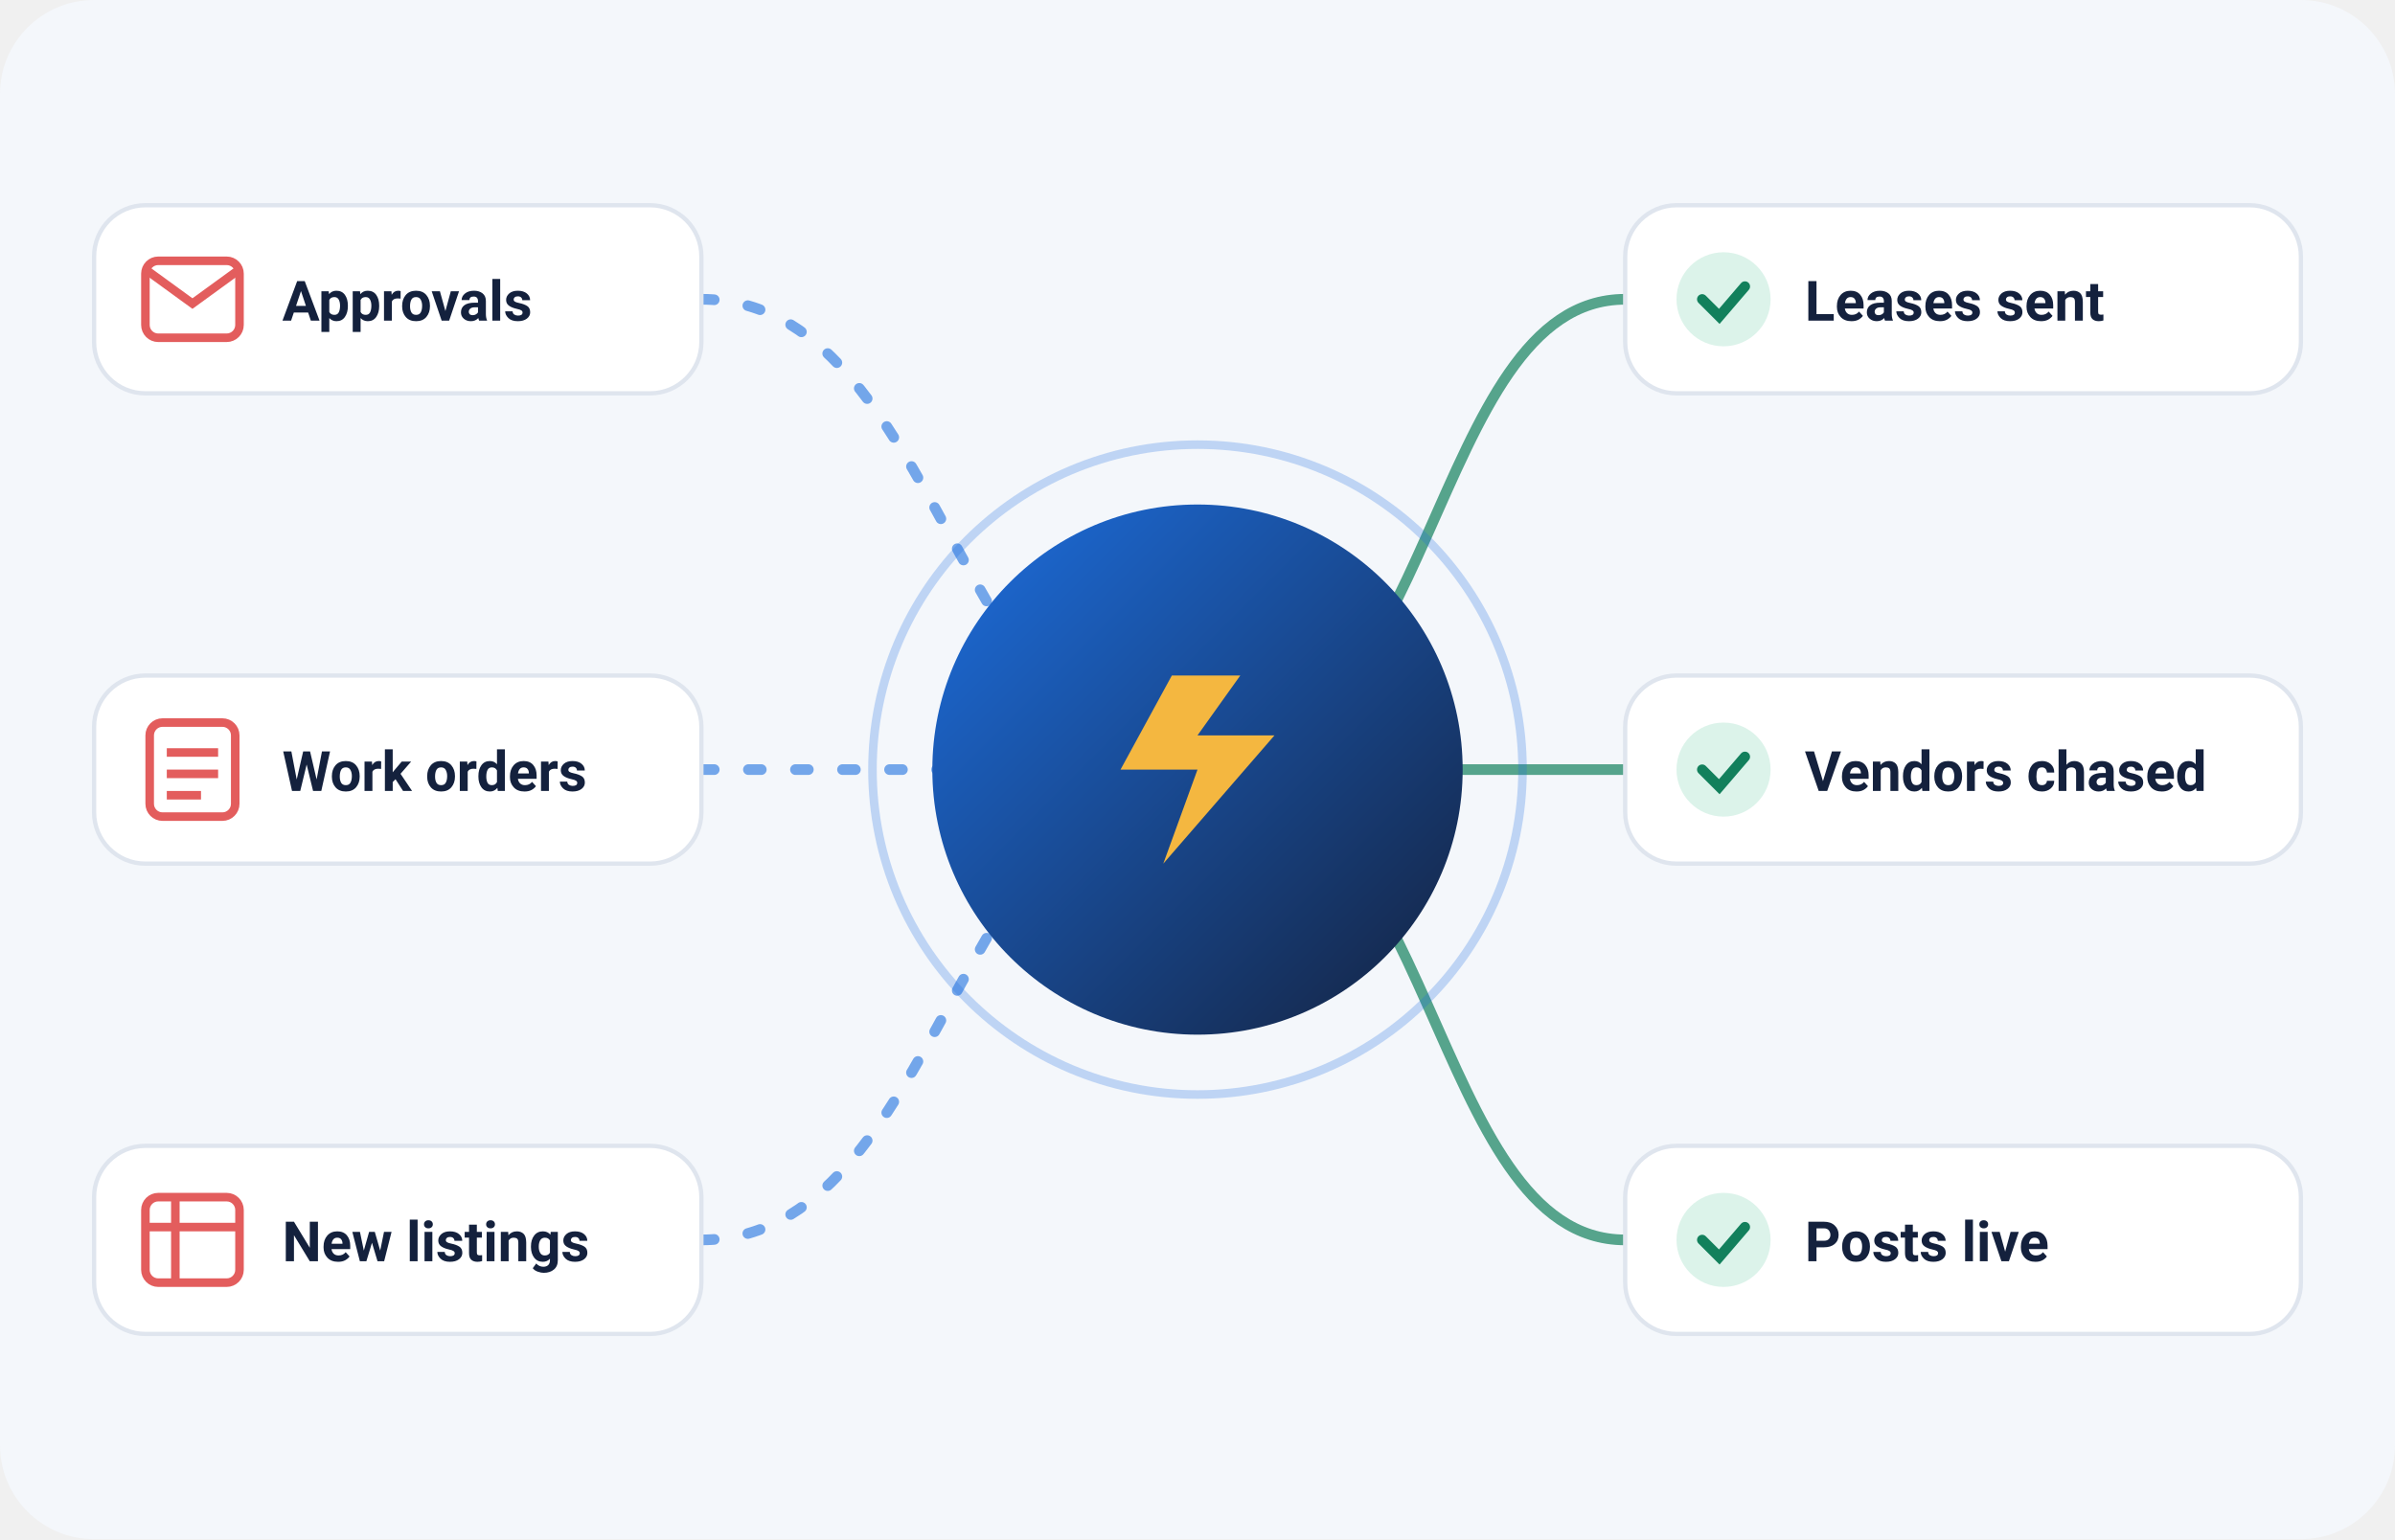
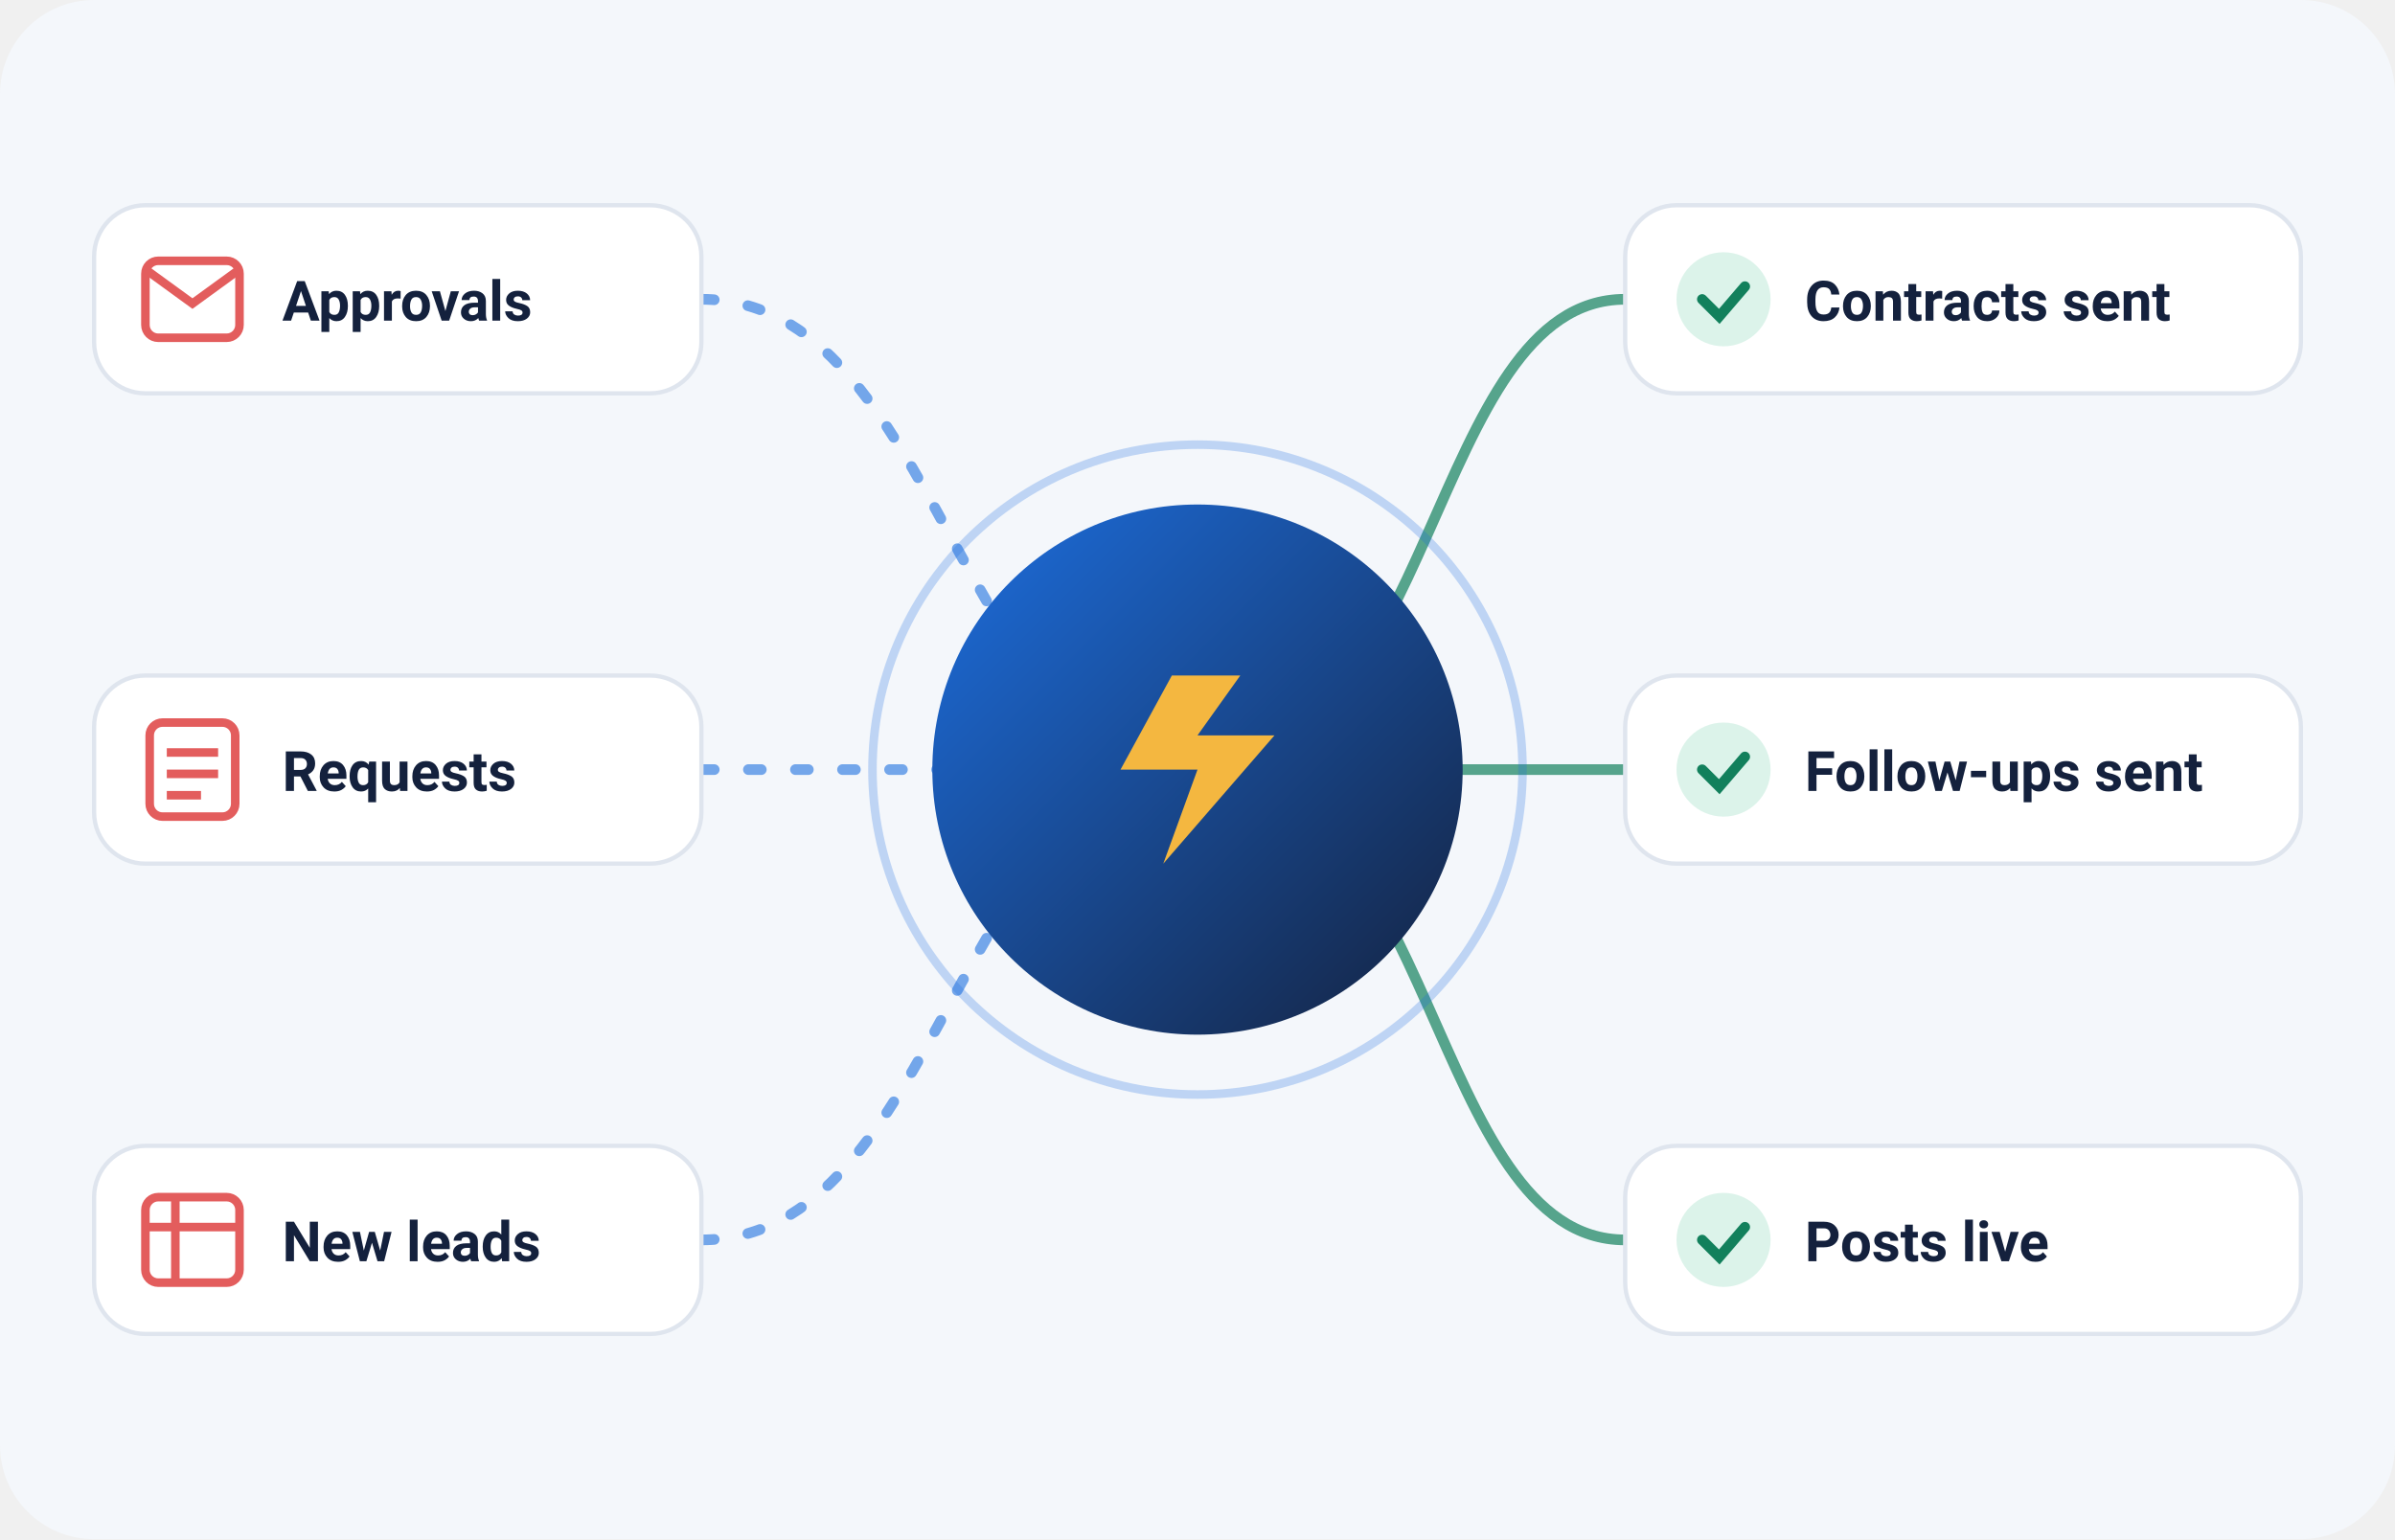
<svg xmlns="http://www.w3.org/2000/svg" viewBox="0 0 560 360" role="img" aria-label="Illustration of busywork flowing into one automation and out as finished tasks">
  <defs>
    <linearGradient id="core" x1="0" y1="0" x2="1" y2="1">
      <stop offset="0" stop-color="#1d6fe0" />
      <stop offset="1" stop-color="#14213d" />
    </linearGradient>
  </defs>
  <rect width="560" height="360" rx="22" fill="#f4f7fb" />
  <g fill="none" stroke="#1d6fe0" stroke-width="2.5" stroke-dasharray="3 8" stroke-linecap="round" opacity=".6">
    <path d="M164 70 C 220 70, 224 180, 280 180" />
    <path d="M164 180 L 280 180" />
    <path d="M164 290 C 220 290, 224 180, 280 180" />
  </g>
  <g fill="none" stroke="#12805c" stroke-width="2.5" stroke-linecap="round" opacity=".7">
    <path d="M280 180 C 336 180, 334 70, 380 70" />
    <path d="M280 180 L 380 180" />
    <path d="M280 180 C 336 180, 334 290, 380 290" />
  </g>
  <g font-family="system-ui, -apple-system, Segoe UI, Roboto, sans-serif" font-size="13" font-weight="600" fill="#14213d">
    <g transform="translate(22 48)">
      <rect width="142" height="44" rx="12" fill="#fff" stroke="#dfe5ee" />
      <rect x="12" y="13" width="22" height="18" rx="3" fill="none" stroke="#e35d5d" stroke-width="2" />
      <path d="M12 15l11 8 11-8" fill="none" stroke="#e35d5d" stroke-width="2" />
      <text x="44" y="27">Approvals</text>
    </g>
    <g transform="translate(22 158)">
      <rect width="142" height="44" rx="12" fill="#fff" stroke="#dfe5ee" />
      <rect x="13" y="11" width="20" height="22" rx="3" fill="none" stroke="#e35d5d" stroke-width="2" />
      <path d="M17 18h12M17 23h12M17 28h8" stroke="#e35d5d" stroke-width="2" />
-       <text x="44" y="27">Work orders</text>
+       <text x="44" y="27">Requests</text>
    </g>
    <g transform="translate(22 268)">
      <rect width="142" height="44" rx="12" fill="#fff" stroke="#dfe5ee" />
      <rect x="12" y="12" width="22" height="20" rx="3" fill="none" stroke="#e35d5d" stroke-width="2" />
      <path d="M12 19h22M19 12v20" stroke="#e35d5d" stroke-width="2" />
-       <text x="44" y="27">New listings</text>
+       <text x="44" y="27">New leads</text>
    </g>
    <circle cx="280" cy="180" r="62" fill="url(#core)" />
    <circle cx="280" cy="180" r="76" fill="none" stroke="#1d6fe0" stroke-opacity=".25" stroke-width="2" />
    <path d="M266 160l-12 22h18l-8 22 26-30h-18l10-14z" fill="#f4b740" transform="translate(8 -2)" />
    <g transform="translate(380 48)">
      <rect width="158" height="44" rx="12" fill="#fff" stroke="#dfe5ee" />
      <circle cx="23" cy="22" r="11" fill="#dcf3ea" />
      <path d="M18 22l4 4 6-7" stroke="#12805c" stroke-width="2.4" fill="none" stroke-linecap="round" />
-       <text x="42" y="27">Leases sent</text>
+       <text x="42" y="27">Contracts sent</text>
    </g>
    <g transform="translate(380 158)">
      <rect width="158" height="44" rx="12" fill="#fff" stroke="#dfe5ee" />
      <circle cx="23" cy="22" r="11" fill="#dcf3ea" />
      <path d="M18 22l4 4 6-7" stroke="#12805c" stroke-width="2.4" fill="none" stroke-linecap="round" />
-       <text x="42" y="27">Vendors chased</text>
+       <text x="42" y="27">Follow-ups sent</text>
    </g>
    <g transform="translate(380 268)">
      <rect width="158" height="44" rx="12" fill="#fff" stroke="#dfe5ee" />
      <circle cx="23" cy="22" r="11" fill="#dcf3ea" />
      <path d="M18 22l4 4 6-7" stroke="#12805c" stroke-width="2.4" fill="none" stroke-linecap="round" />
      <text x="42" y="27">Posts live</text>
    </g>
  </g>
</svg>
